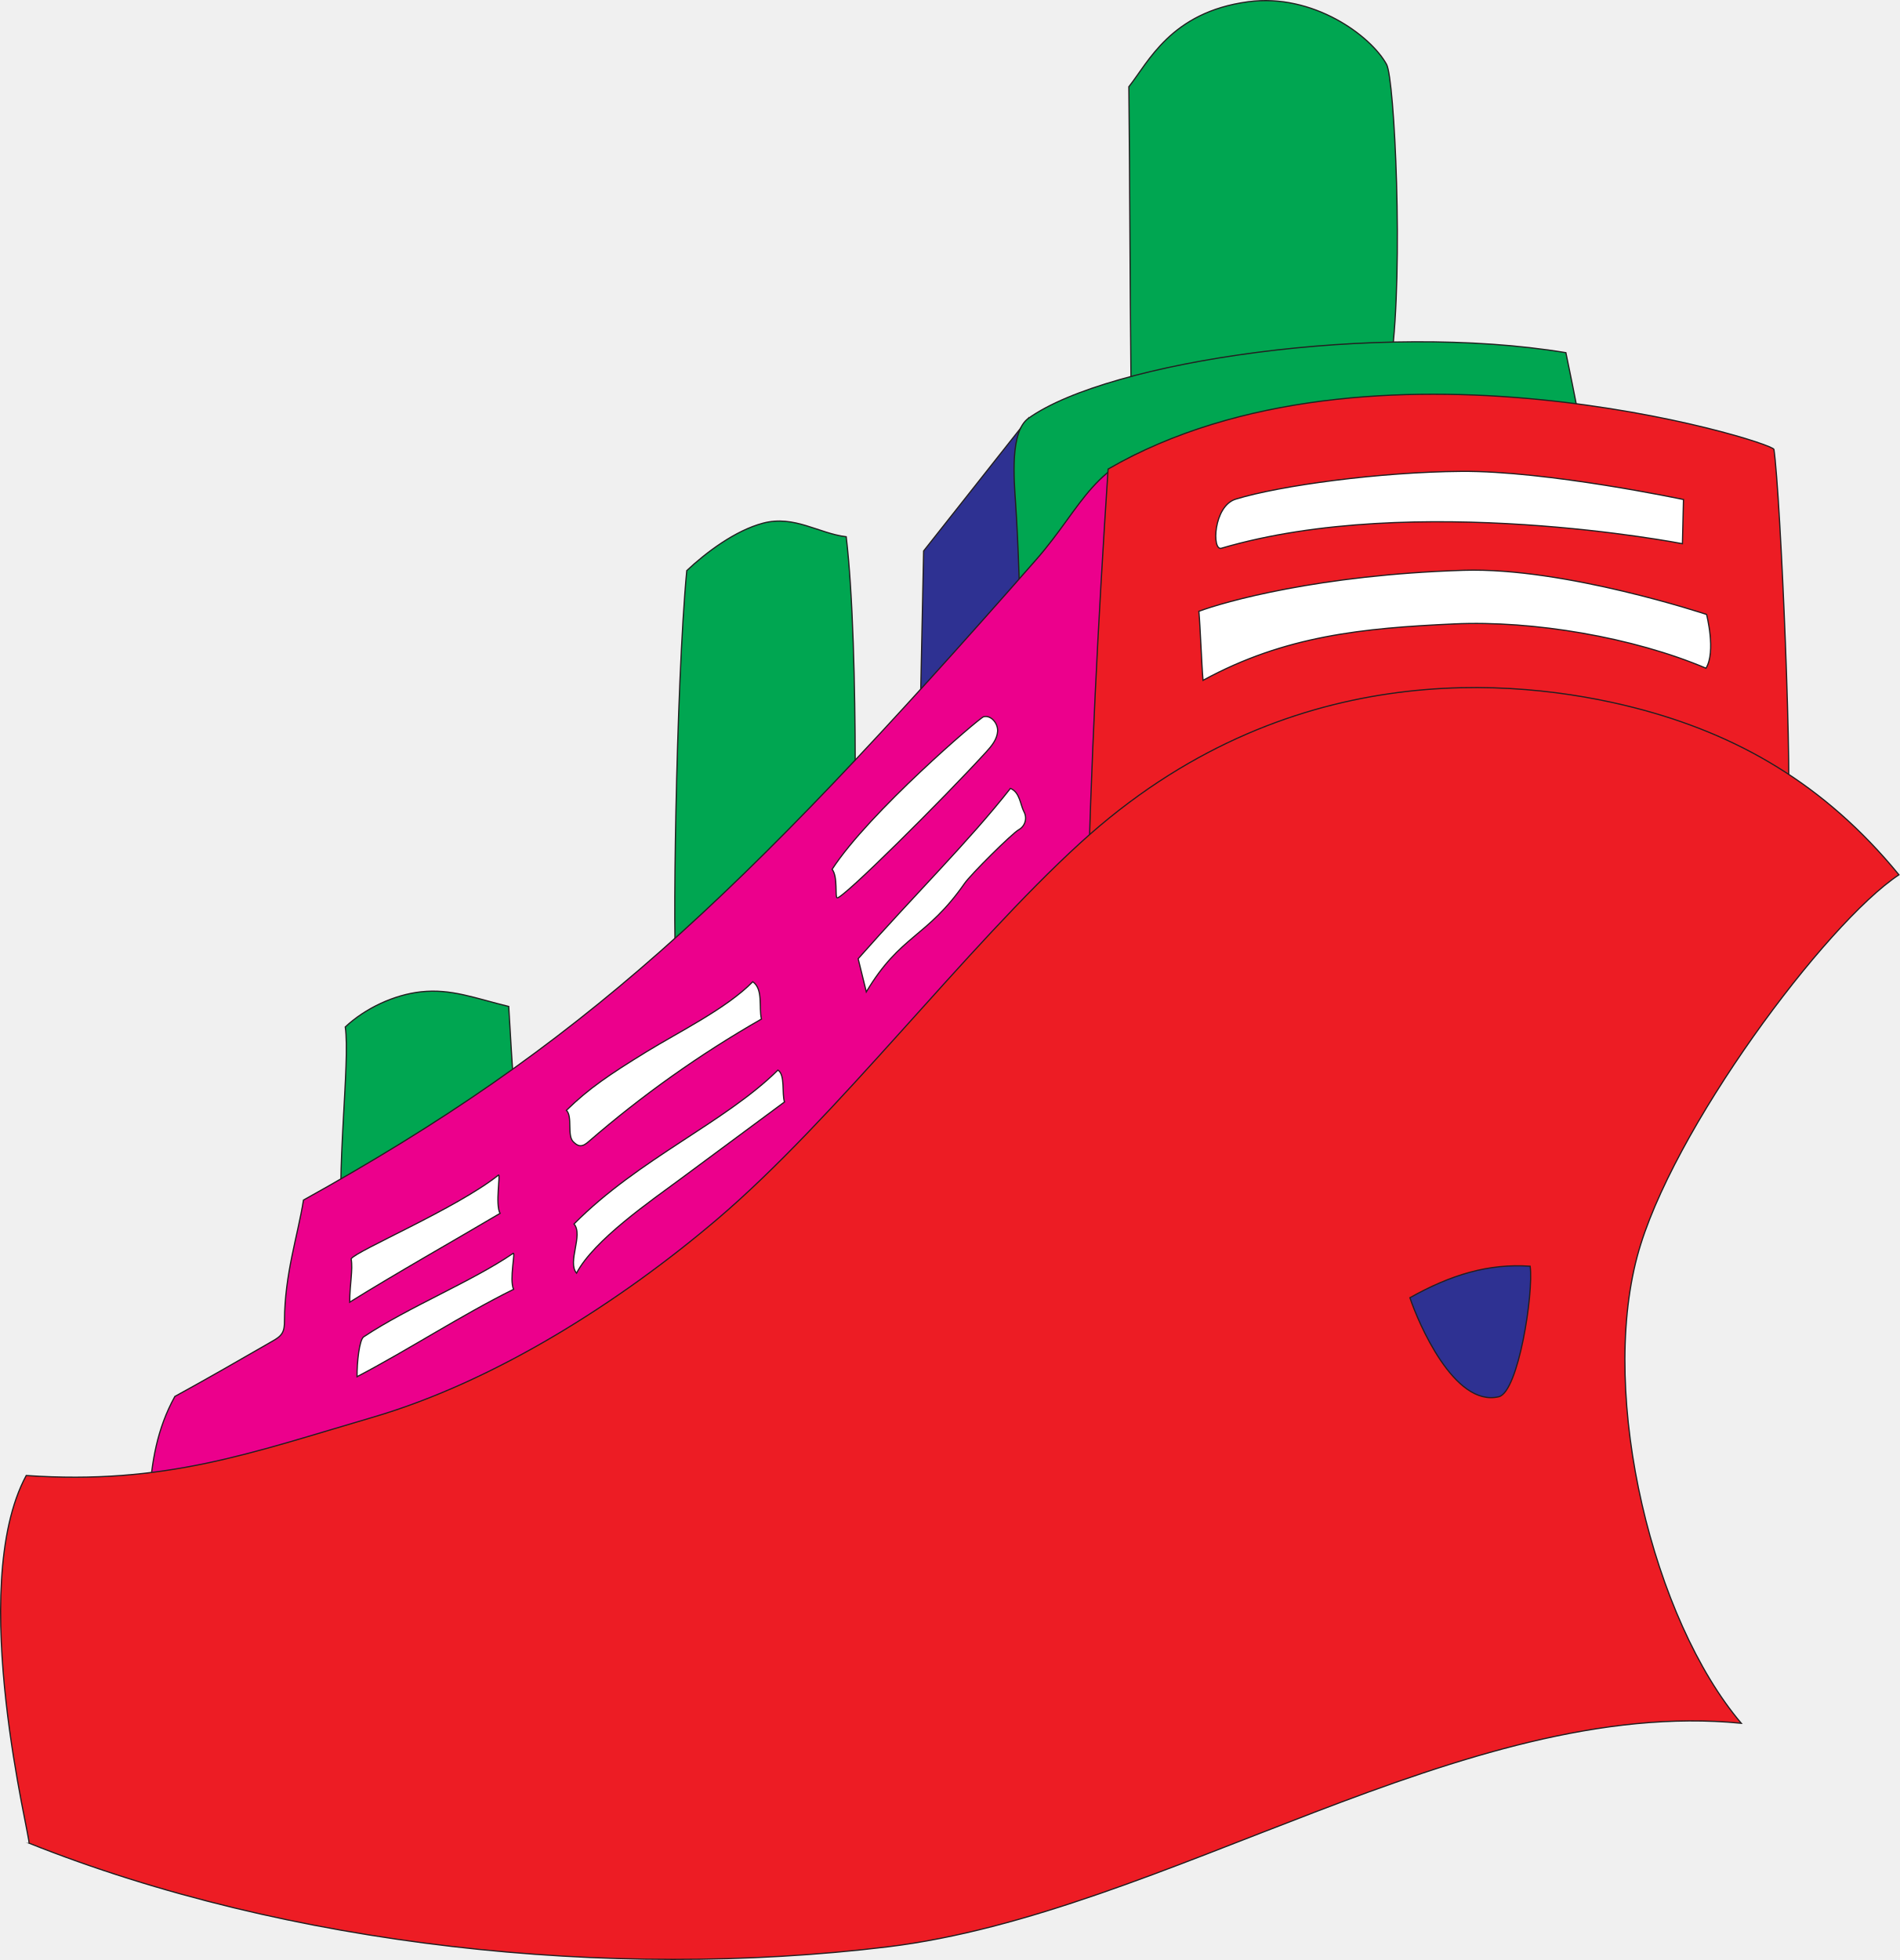
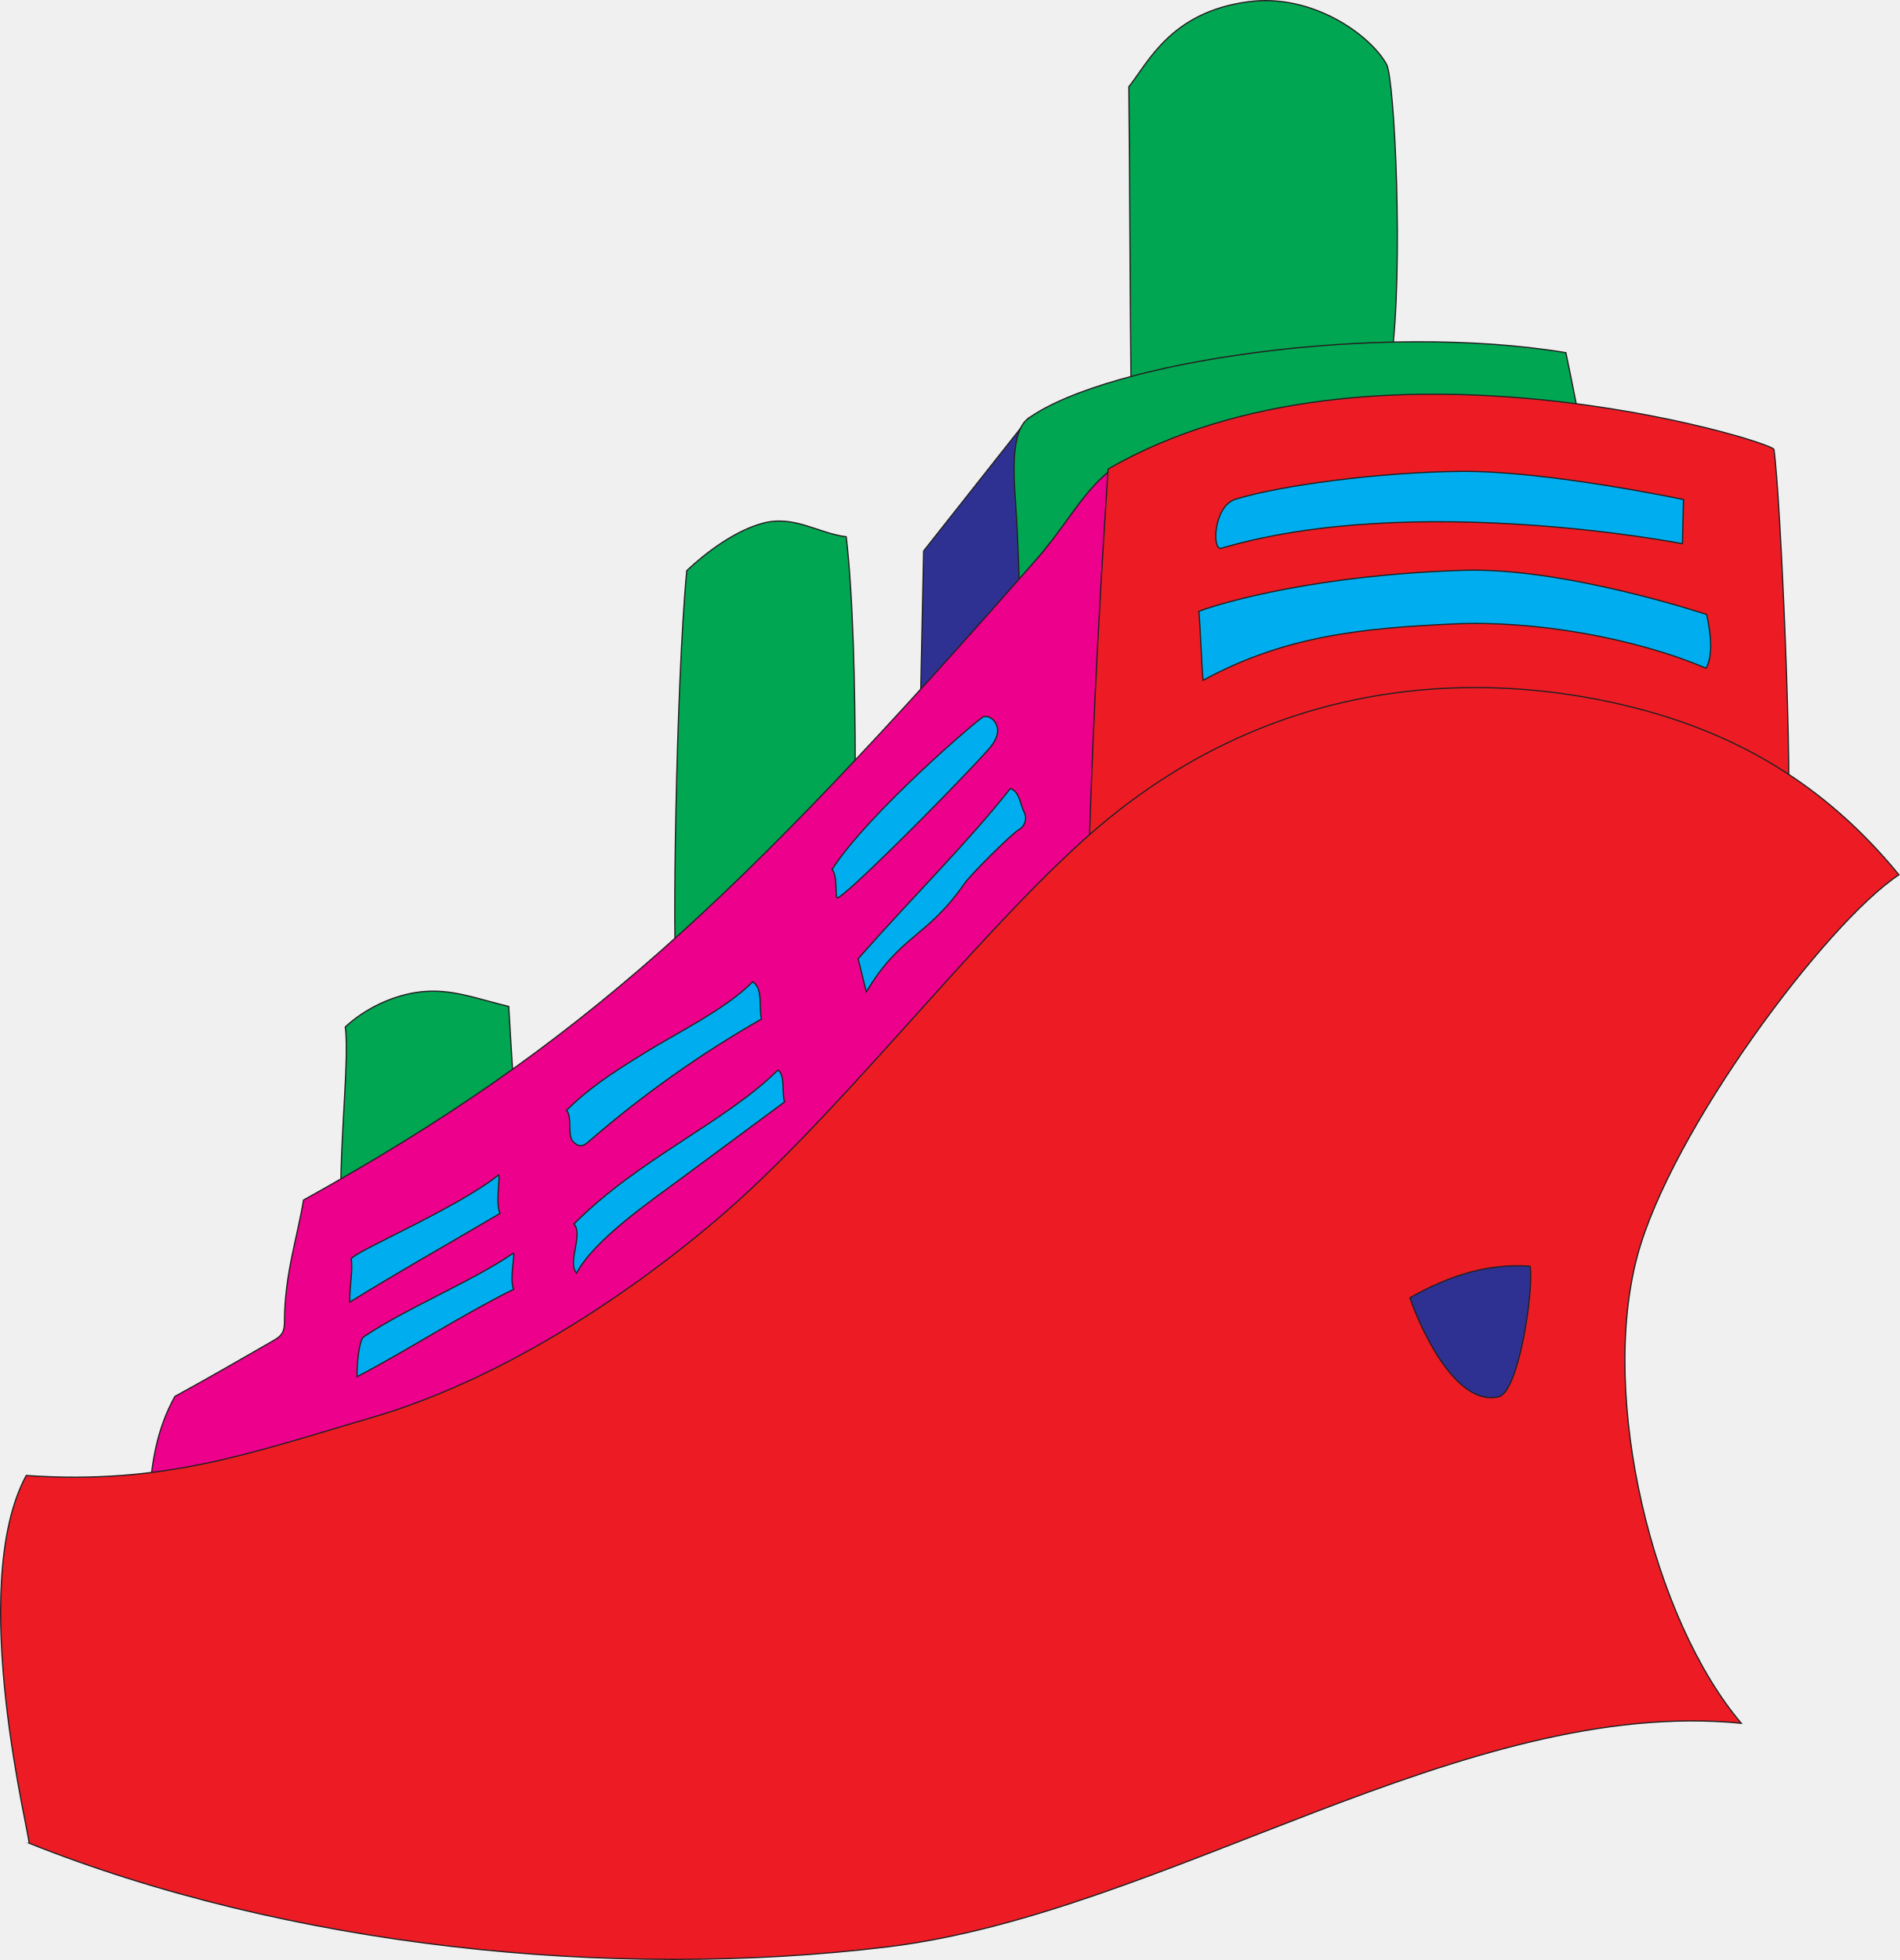
<svg xmlns="http://www.w3.org/2000/svg" id="Layer_1" data-name="Layer 1" width="1555.907" height="1604.826" viewBox="0 0 1555.907 1604.826">
  <g>
    <path d="M1005.169,1010.033c15.645-14.75,39.563-32.829,62.576-38.885,25.477-6.704,45.59,8.485,67.988,11.167,11.124,93.861,6.975,301.092,4.827,303.871-2.006,2.595-139.694,50.321-143.702,48.258C993.167,1332.543,996.296,1102.553,1005.169,1010.033Z" transform="translate(-442.7199 -542.8226)" style="fill: #00a651;stroke: #231f20;stroke-miterlimit: 10" />
    <path d="M1525.879,1956.57l-28.409-11.622" transform="translate(-442.7199 -542.8226)" style="fill: #fff;stroke: #231f20;stroke-miterlimit: 10" />
    <path d="M725.484,1383.686c16.43-15.371,40.086-26.392,62.019-28.78,24.804-2.7,44.249,5.291,71.842,11.995,7.473,127.007,0-13.605,7.269,108.414-32.381,4.494-111.719,69.999-142.957,80.452C717.281,1506.311,729.715,1412.563,725.484,1383.686Z" transform="translate(-442.7199 -542.8226)" style="fill: #00a651;stroke: #231f20;stroke-miterlimit: 10" />
    <path d="M1519.066,1982.674a63.095,63.095,0,0,0-26.245-19.654" transform="translate(-442.7199 -542.8226)" style="fill: #fff;stroke: #231f20;stroke-miterlimit: 10" />
    <polygon points="756.43 451.12 842.246 342.509 842.246 504.754 753.748 579.843 756.43 451.12" style="fill: #2e3192;stroke: #231f20;stroke-miterlimit: 10" />
    <path d="M1367.216,613.852c.866,84.341.877,155.325,1.743,239.667,57.847,11.011,212.81-12.964,213.232-16.135,10.03-75.443,2.653-229.777-3.904-241.793-12.816-23.486-60.204-58.483-113.472-51.318C1401.589,552.777,1383.284,593.673,1367.216,613.852Z" transform="translate(-442.7199 -542.8226)" style="fill: #00a651;stroke: #231f20;stroke-miterlimit: 10" />
    <path d="M1725.125,831.587c13.054,63.13,31.478,151.717,23.781,231.186-95.354-1.36-232.357,4.094-326.559,18.929-31.882,5.021-64.229,11.824-91.933,28.384s-50.342,44.589-52.75,76.774c.932-77.453,1.862-155-3.223-232.292-1.233-18.747-4.764-58.317,10.525-69.237C1350.668,838.401,1571.912,806.22,1725.125,831.587Z" transform="translate(-442.7199 -542.8226)" style="fill: #00a651;stroke: #231f20;stroke-miterlimit: 10" />
    <path d="M1403.245,904.52c-66.23,16.192-72.693,51.828-112.212,96.854-246.941,281.349-372.76,398.008-599.76,524.052-4.731,29.567-15.375,60.317-15.58,98.959-.018,3.409-.153,6.989-1.871,9.933-1.743,2.986-4.873,4.841-7.87,6.567-26.883,15.479-53.767,30.958-80.006,45.321-29.499,53.286-17.398,110.249-26.097,165.374q445.677-199.37,894.886-390.717C1450.673,1384.663,1416.682,940.3,1403.245,904.52Z" transform="translate(-442.7199 -542.8226)" style="fill: #ec008c;stroke: #231f20;stroke-miterlimit: 10" />
    <path d="M933.174,1491.703" transform="translate(-442.7199 -542.8226)" style="fill: #fff;stroke: #231f20;stroke-miterlimit: 10" />
    <path d="M1895.509,910.808c-.978-6.522-330.932-107.874-545.287,16.09-8.463,129.175-13.962,238.876-17.187,368.288,83.999,18.595,163.074-45.857,247.915-60.129,102.303-17.21,222.984.467,325.287-16.743C1911.599,1195.073,1900.872,946.565,1895.509,910.808Z" transform="translate(-442.7199 -542.8226)" style="fill: #ed1c24;stroke: #231f20;stroke-miterlimit: 10" />
-     <path d="M912.811,1544.991c7.806,9.122-5.732,31.153,2.074,40.275,14.259-27.199,61.102-59.313,85.784-77.585l84.536-62.583c-2.286-6.818.72-22.311-5.393-26.099C1036.392,1461.932,965.799,1491.564,912.811,1544.991Z" transform="translate(-442.7199 -542.8226)" style="fill: #fff;stroke: #231f20;stroke-miterlimit: 10" />
-     <path d="M1145.515,1327.819l6.689,27.146c27.991-46.93,49.228-43.992,80.467-88.826,5.321-7.637,38.851-40.862,44.372-43.947a10.87,10.87,0,0,0,4.349-14.565c-3.092-5.694-3.355-16.174-11.177-19.258C1235.892,1232.051,1192.657,1274.398,1145.515,1327.819Z" transform="translate(-442.7199 -542.8226)" style="fill: #fff;stroke: #231f20;stroke-miterlimit: 10" />
-     <path d="M1124.182,1254.612c4.925,6.154,2.163,22.791,4.121,23.366,4.245,1.246,86.391-80.441,122.263-119.671,4.36-4.768,8.762-10.196,9.174-16.67s-5.363-13.573-11.578-11.899C1244.875,1130.622,1154.441,1207.953,1124.182,1254.612Z" transform="translate(-442.7199 -542.8226)" style="fill: #fff;stroke: #231f20;stroke-miterlimit: 10" />
-     <path d="M906.59,1451.964c5.217,5.082.378,20.607,5.595,25.689,1.505,1.467,3.2,3.024,5.394,3.259,2.78.298,5.207-1.607,7.237-3.371a890.694,890.694,0,0,1,141.504-100.34c-2.307-9.849,1.621-24.371-7.091-30.559-21.321,21.815-60.627,41.114-87.214,57.446C941.984,1422.535,924.873,1434.094,906.59,1451.964Z" transform="translate(-442.7199 -542.8226)" style="fill: #fff;stroke: #231f20;stroke-miterlimit: 10" />
-     <path d="M730.301,1573.55c1.577,9.067-1.183,20.894-1.183,35.48,38.254-23.805,84.331-49.779,123.124-72.723-4.083-7.337.62-32.893-1.308-31.353C816.985,1532.078,733.849,1567.242,730.301,1573.55Z" transform="translate(-442.7199 -542.8226)" style="fill: #fff;stroke: #231f20;stroke-miterlimit: 10" />
-     <path d="M1442.998,991.717c158.041-46.546,377.579-3.718,377.579-3.718l.854-36.167s-111.54-23.629-182.043-23.059c-66.315.537-148.091,11.49-184.734,22.779C1436.424,957.169,1435.062,994.055,1442.998,991.717Z" transform="translate(-442.7199 -542.8226)" style="fill: #fff;stroke: #231f20;stroke-miterlimit: 10" />
+     <path d="M912.811,1544.991c7.806,9.122-5.732,31.153,2.074,40.275,14.259-27.199,61.102-59.313,85.784-77.585l84.536-62.583c-2.286-6.818.72-22.311-5.393-26.099C1036.392,1461.932,965.799,1491.564,912.811,1544.991Z" transform="translate(-442.7199 -542.8226)" style="fill: #00aeef;stroke: #231f20;stroke-miterlimit: 10" />
+     <path d="M1145.515,1327.819l6.689,27.146c27.991-46.93,49.228-43.992,80.467-88.826,5.321-7.637,38.851-40.862,44.372-43.947a10.87,10.87,0,0,0,4.349-14.565c-3.092-5.694-3.355-16.174-11.177-19.258C1235.892,1232.051,1192.657,1274.398,1145.515,1327.819Z" transform="translate(-442.7199 -542.8226)" style="fill: #00aeef;stroke: #231f20;stroke-miterlimit: 10" />
+     <path d="M1124.182,1254.612c4.925,6.154,2.163,22.791,4.121,23.366,4.245,1.246,86.391-80.441,122.263-119.671,4.36-4.768,8.762-10.196,9.174-16.67s-5.363-13.573-11.578-11.899C1244.875,1130.622,1154.441,1207.953,1124.182,1254.612Z" transform="translate(-442.7199 -542.8226)" style="fill: #00aeef;stroke: #231f20;stroke-miterlimit: 10" />
+     <path d="M906.59,1451.964c5.217,5.082.378,20.607,5.595,25.689,1.505,1.467,3.2,3.024,5.394,3.259,2.78.298,5.207-1.607,7.237-3.371a890.694,890.694,0,0,1,141.504-100.34c-2.307-9.849,1.621-24.371-7.091-30.559-21.321,21.815-60.627,41.114-87.214,57.446C941.984,1422.535,924.873,1434.094,906.59,1451.964Z" transform="translate(-442.7199 -542.8226)" style="fill: #00aeef;stroke: #231f20;stroke-miterlimit: 10" />
+     <path d="M730.301,1573.55c1.577,9.067-1.183,20.894-1.183,35.48,38.254-23.805,84.331-49.779,123.124-72.723-4.083-7.337.62-32.893-1.308-31.353C816.985,1532.078,733.849,1567.242,730.301,1573.55Z" transform="translate(-442.7199 -542.8226)" style="fill: #00aeef;stroke: #231f20;stroke-miterlimit: 10" />
+     <path d="M1442.998,991.717c158.041-46.546,377.579-3.718,377.579-3.718l.854-36.167s-111.54-23.629-182.043-23.059c-66.315.537-148.091,11.49-184.734,22.779C1436.424,957.169,1435.062,994.055,1442.998,991.717Z" transform="translate(-442.7199 -542.8226)" style="fill: #00aeef;stroke: #231f20;stroke-miterlimit: 10" />
    <path d="M1780.951,1122.216c-97.845-24.961-285.457-42.223-453.078,110.401-94.457,86.007-200.368,225.629-297.673,308.4-79.669,67.769-181.905,132.9-282.286,162.283s-170.081,55.4-283.716,47.652c-49.672,92.249,4.796,300.998,2.213,300.998,212.391,84.74,476.167,112.467,703.176,84.941s472.396-205.387,699.172-183.079c-72.313-85.226-116.217-266.007-85.226-382.224,27.398-102.743,154.631-273.08,214.355-312.494C1937.217,1184.955,1865.346,1143.747,1780.951,1122.216Z" transform="translate(-442.7199 -542.8226)" style="fill: #ed1c24;stroke: #231f20;stroke-miterlimit: 10" />
-     <path d="M1424.555,1043.347c1.184,13.204,2.227,43.322,3.411,56.525,67.069-36.652,131.344-42.791,205.779-46.195,64.547-2.952,146.666,11.022,206.142,36.273,8.316-13.702.466-44.02.466-44.02s-116.217-38.739-198.86-36.156C1522.901,1013.48,1445.216,1035.6,1424.555,1043.347Z" transform="translate(-442.7199 -542.8226)" style="fill: #fff;stroke: #231f20;stroke-miterlimit: 10" />
+     <path d="M1424.555,1043.347c1.184,13.204,2.227,43.322,3.411,56.525,67.069-36.652,131.344-42.791,205.779-46.195,64.547-2.952,146.666,11.022,206.142,36.273,8.316-13.702.466-44.02.466-44.02s-116.217-38.739-198.86-36.156C1522.901,1013.48,1445.216,1035.6,1424.555,1043.347Z" transform="translate(-442.7199 -542.8226)" style="fill: #00aeef;stroke: #231f20;stroke-miterlimit: 10" />
    <path d="M1597.388,1605.379c33.522-18.772,64.362-28.158,98.478-25.788,2.93,22.261-9.653,103.033-25.66,106.864C1633.592,1695.217,1604.093,1625.492,1597.388,1605.379Z" transform="translate(-442.7199 -542.8226)" style="fill: #2e3192;stroke: #231f20;stroke-miterlimit: 10" />
-     <path d="M735.12,1670.053c42.124-22.058,85.583-50.468,128.198-71.562-3.654-8.175,1.804-30.938-.348-29.463-33.595,23.022-85.991,44.102-122.418,68.387C737.003,1639.78,735.032,1658.309,735.12,1670.053Z" transform="translate(-442.7199 -542.8226)" style="fill: #fff;stroke: #231f20;stroke-miterlimit: 10" />
+     <path d="M735.12,1670.053c42.124-22.058,85.583-50.468,128.198-71.562-3.654-8.175,1.804-30.938-.348-29.463-33.595,23.022-85.991,44.102-122.418,68.387C737.003,1639.78,735.032,1658.309,735.12,1670.053Z" transform="translate(-442.7199 -542.8226)" style="fill: #00aeef;stroke: #231f20;stroke-miterlimit: 10" />
  </g>
</svg>
